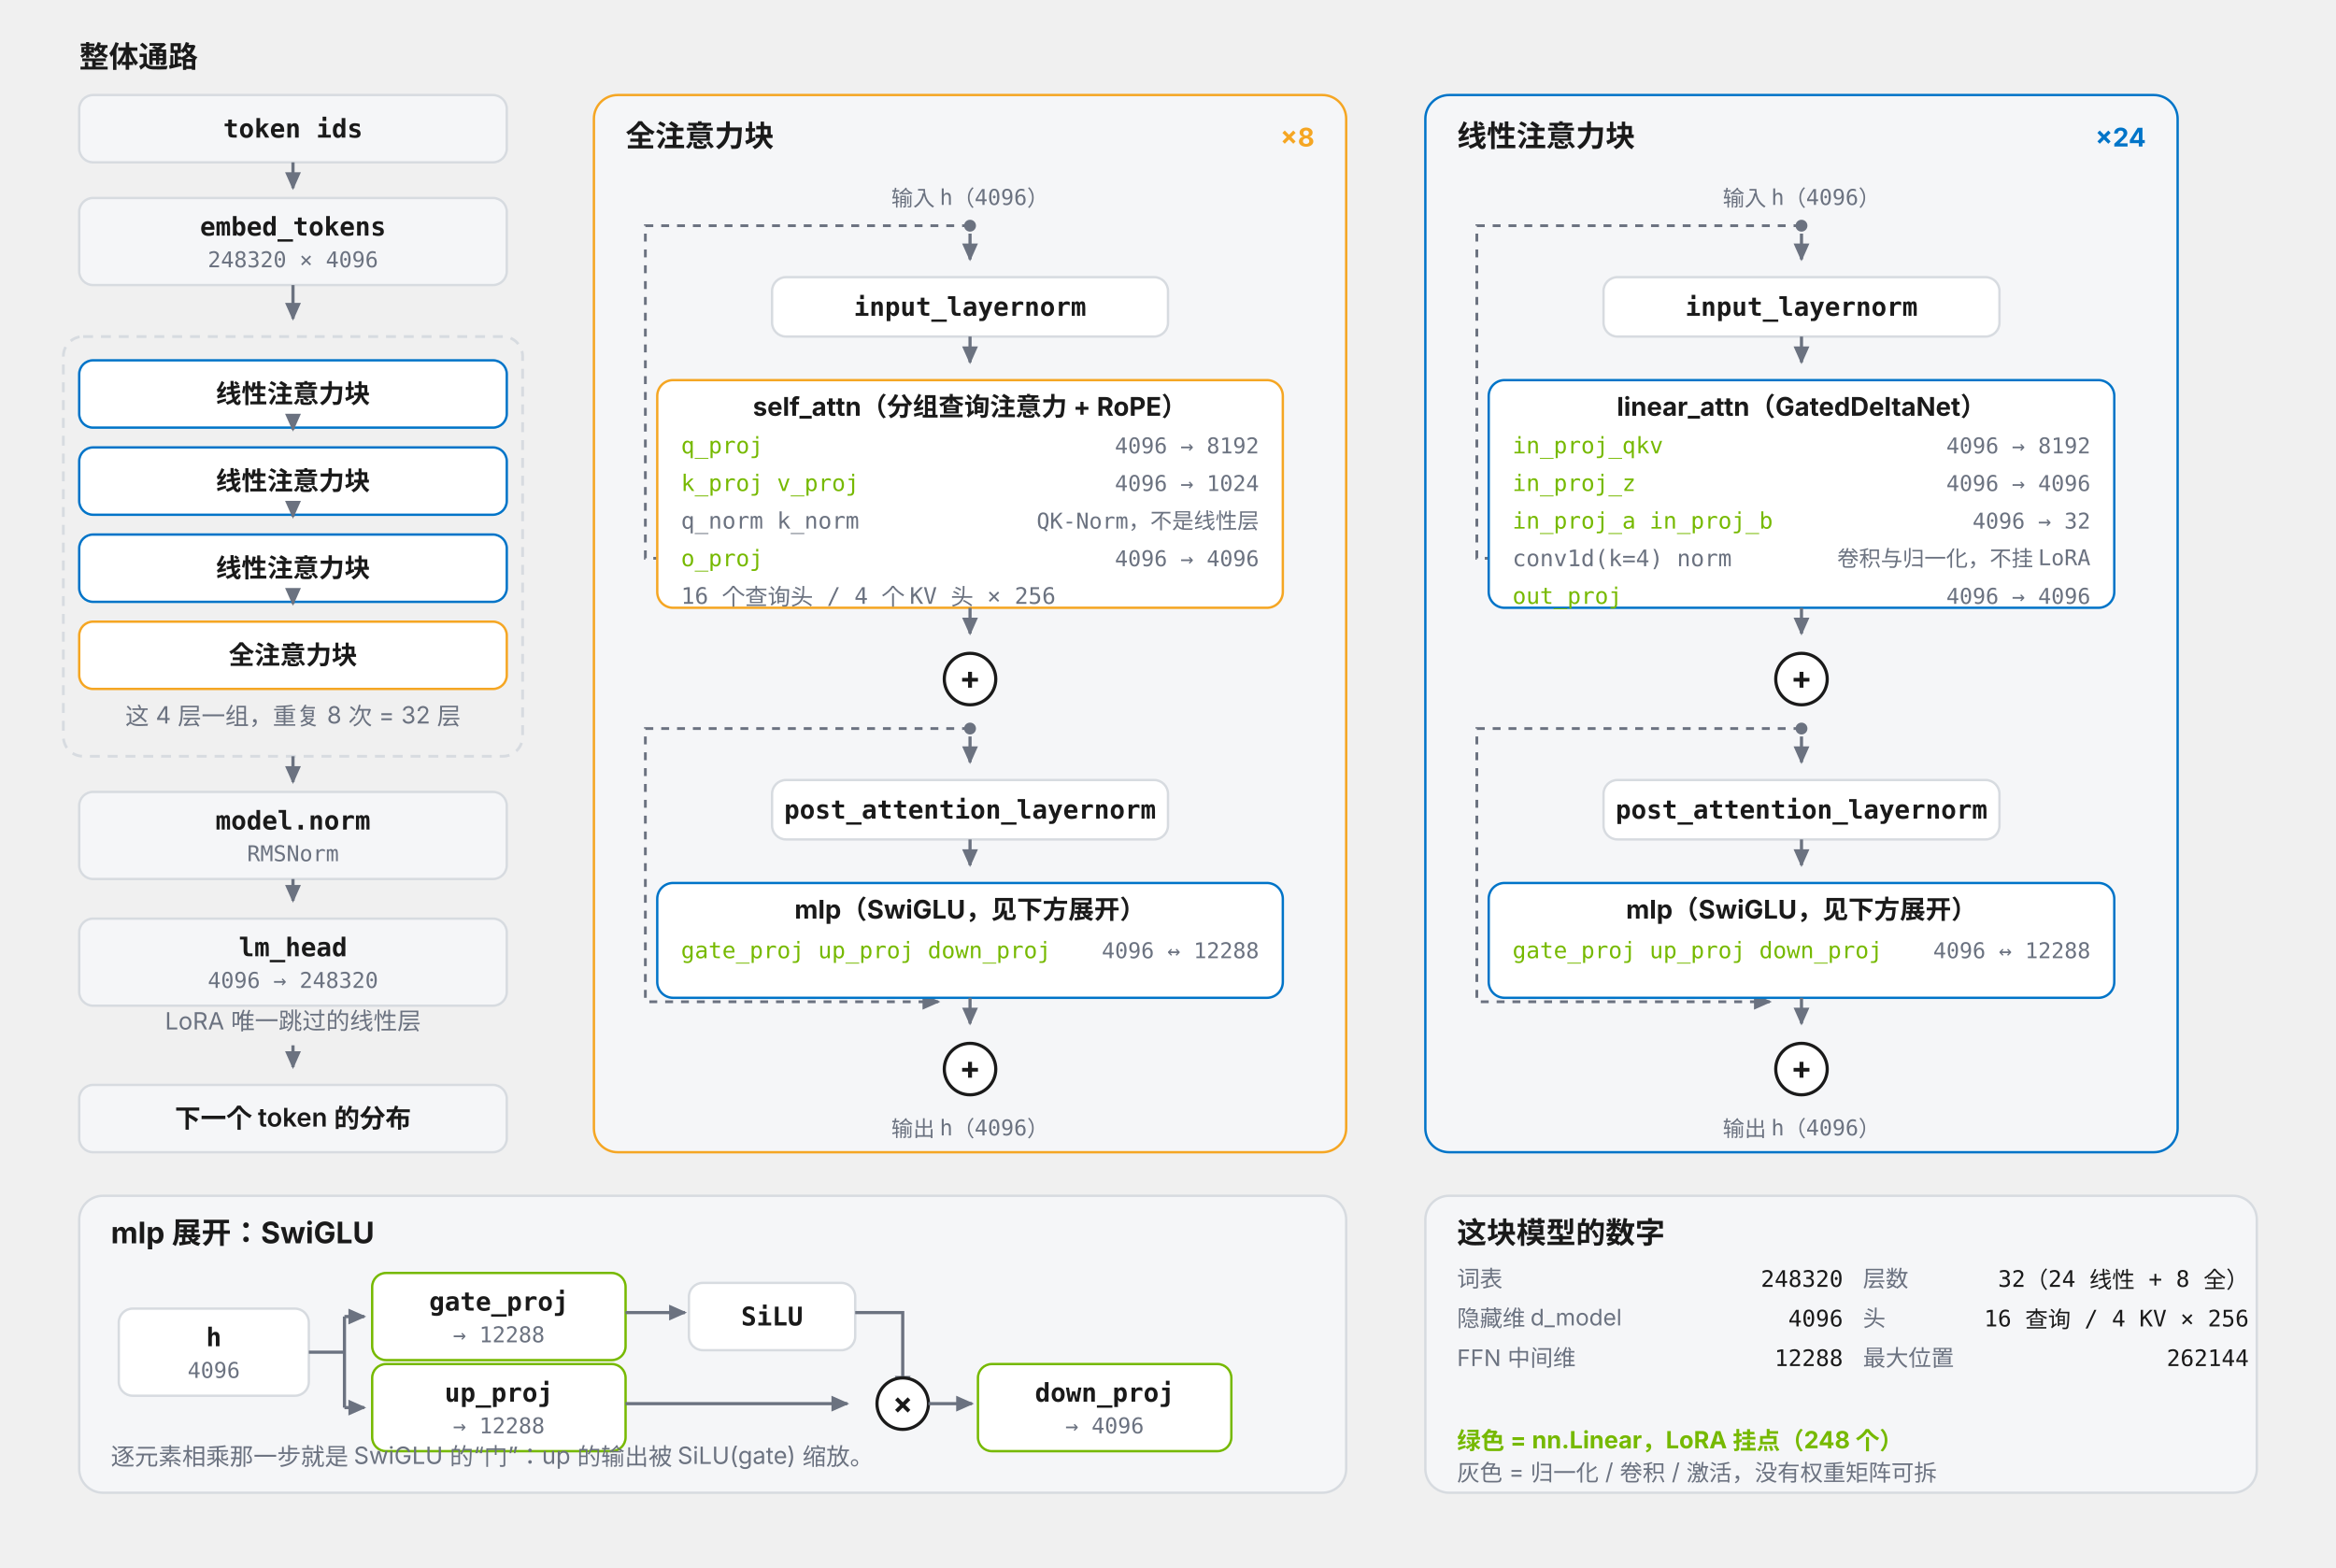
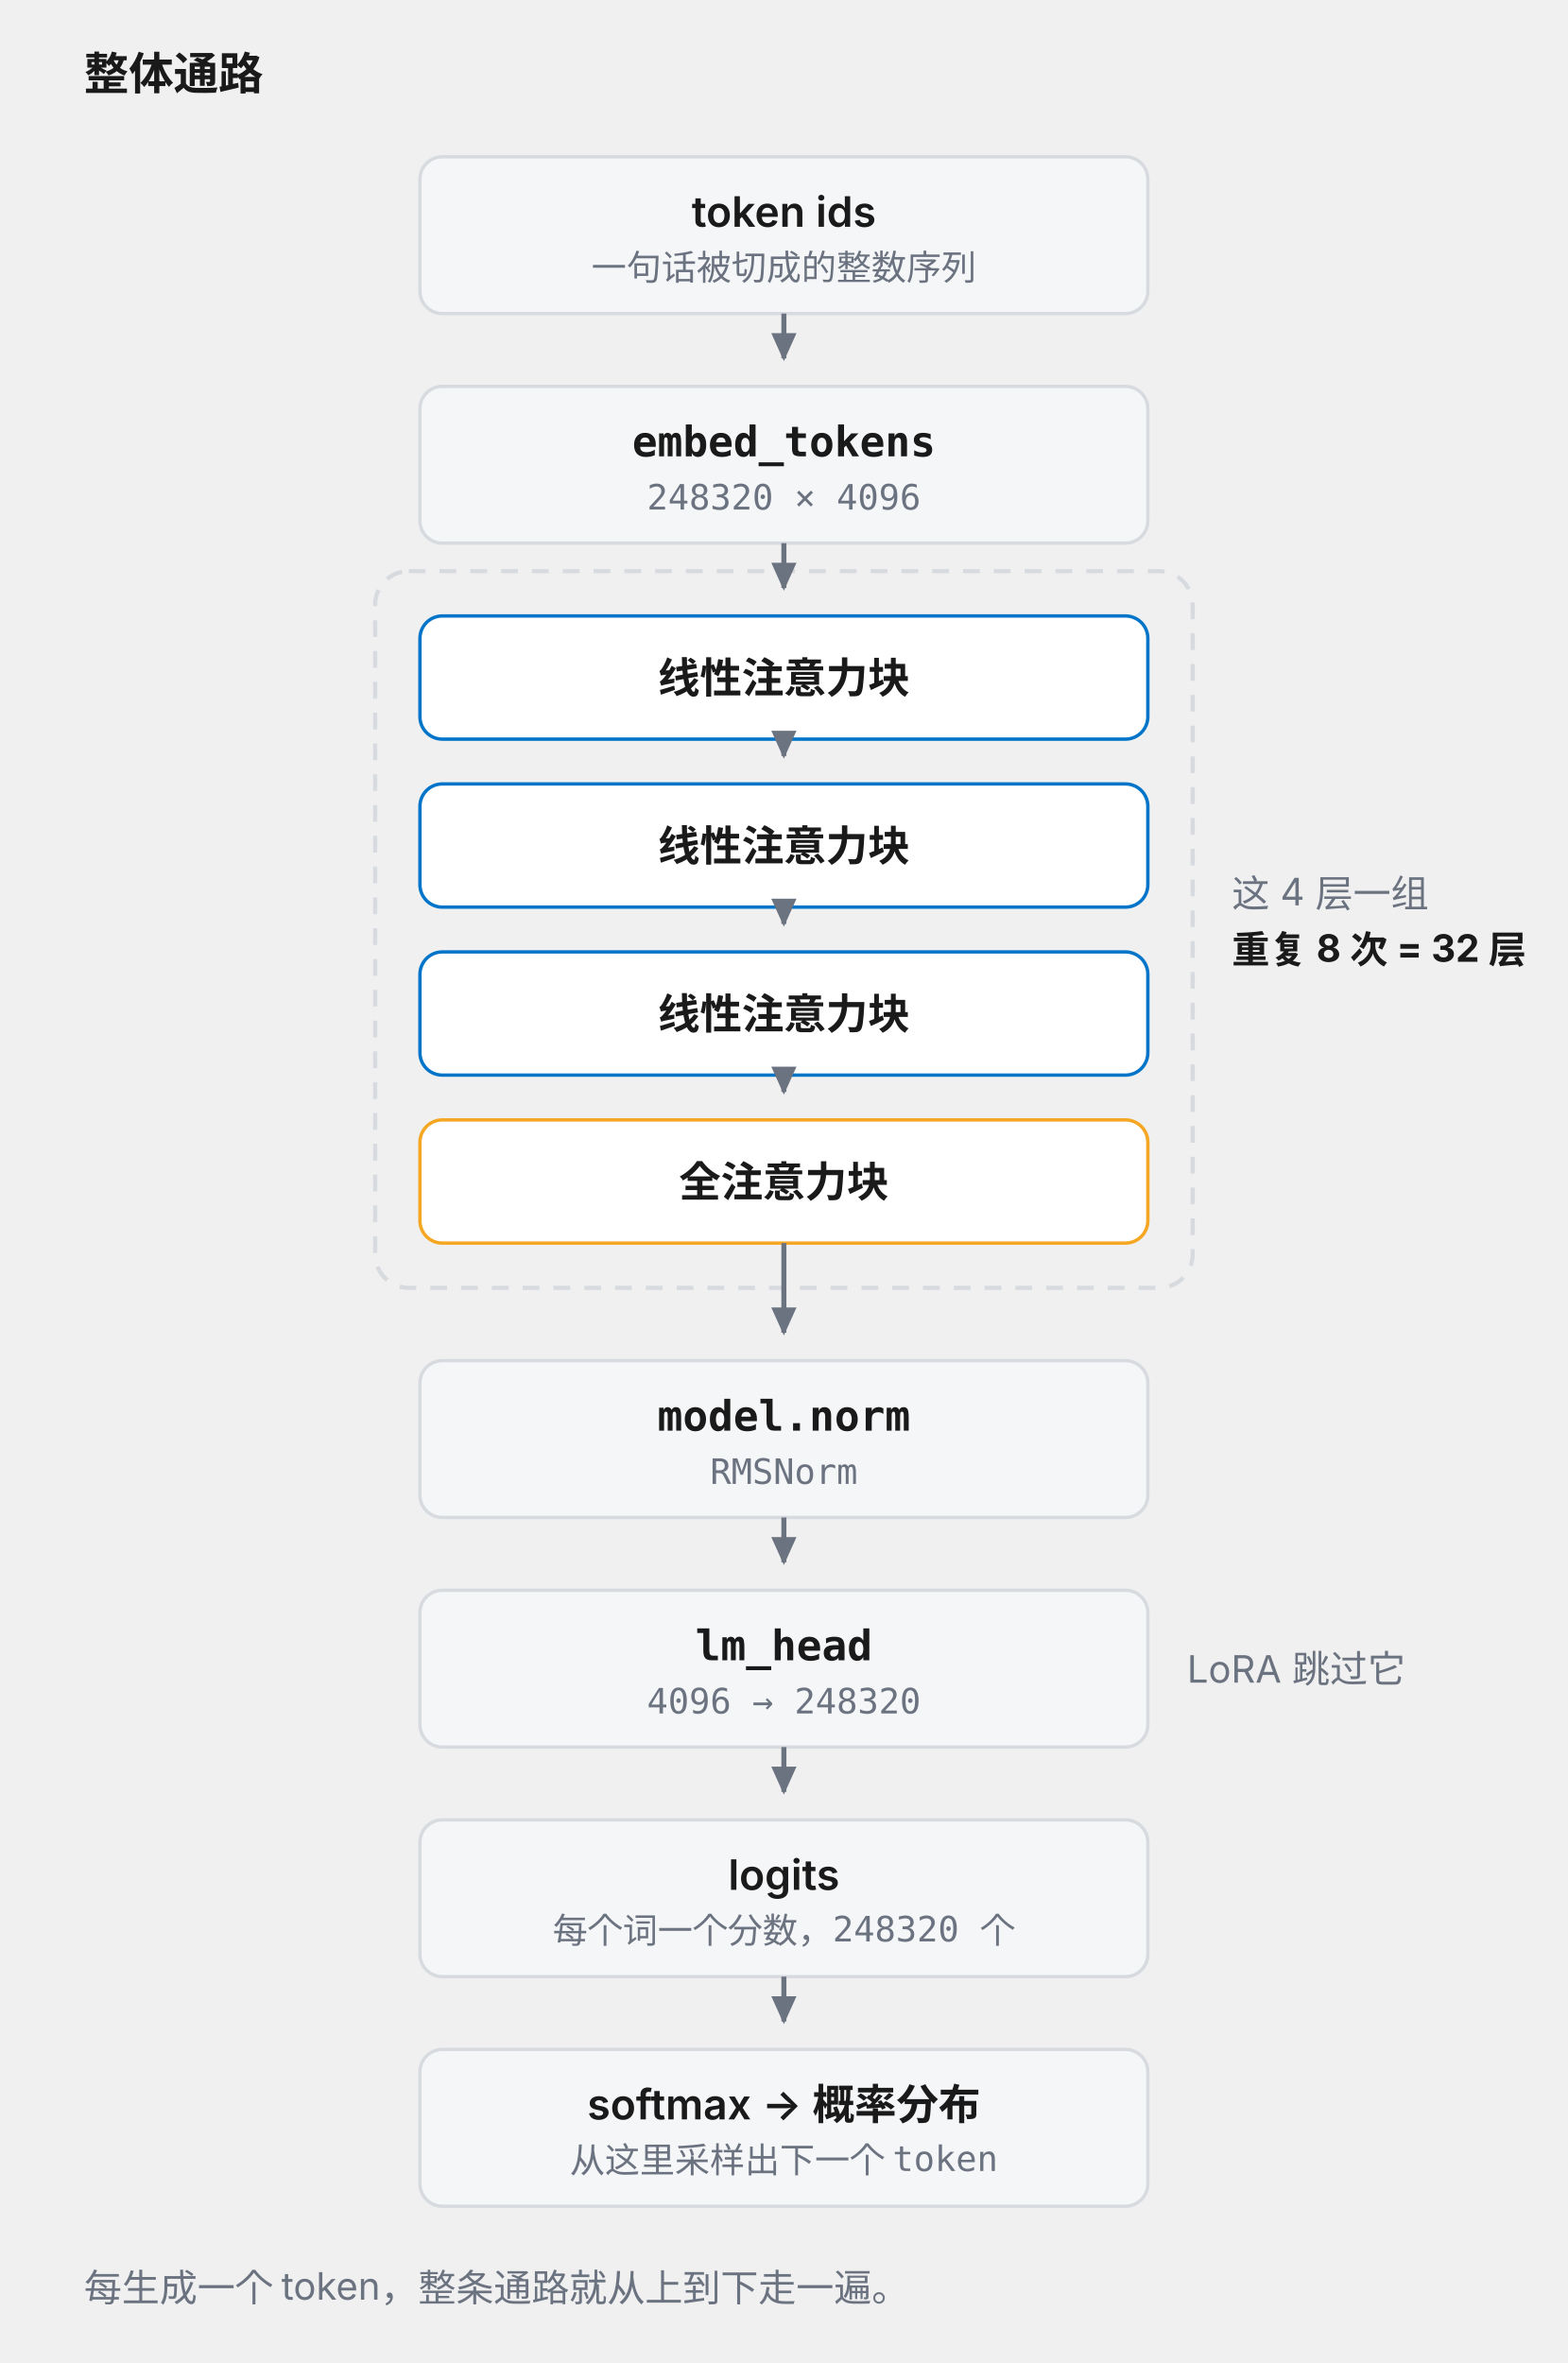
- <svg xmlns="http://www.w3.org/2000/svg" viewBox="0 0 1180 792" width="1180" height="792" role="img" aria-label="Qwen3.5-9B 的通路：embedding、32 个 decoder 块（24 个线性注意力 + 8 个全注意力）、RMSNorm 与 lm_head；每块内部是两段残差，LoRA 挂在其中的线性层上">
+ <svg xmlns="http://www.w3.org/2000/svg" viewBox="0 0 560 844" width="560" height="844" role="img" aria-label="Qwen3.5-9B 的主干：token ids 经 embedding、32 个 decoder 块、RMSNorm、lm_head，得到 logits 再 softmax 成下一个 token 的概率分布">
  <style>.m{font-family:"JetBrains Mono","SF Mono",Menlo,Consolas,monospace}.s{font-family:-apple-system,BlinkMacSystemFont,"Segoe UI","PingFang SC","Noto Sans SC",sans-serif}</style>
  <defs>
-     <marker id="qa" markerUnits="userSpaceOnUse" markerWidth="10" markerHeight="10" refX="8" refY="5" orient="auto">
-       <path d="M0 1 9 5 0 9z" fill="#6B7280" />
+     <marker id="qa" markerUnits="userSpaceOnUse" markerWidth="11" markerHeight="11" refX="9" refY="5.5" orient="auto">
+       <path d="M0 1 10 5.5 0 10z" fill="#6B7280" />
    </marker>
  </defs>
-   <text x="40" y="34" class="s" font-size="15" fill="#1A1A1A" text-anchor="start" font-weight="700">整体通路</text>
-   <rect x="40" y="48" width="216" height="34" rx="7" fill="#F5F6F8" stroke="#D7DBE0" stroke-width="1.2" />
-   <text x="148.0" y="69.5" class="m" font-size="13" fill="#1A1A1A" text-anchor="middle" font-weight="600">token ids</text>
-   <path d="M148.0 82V95" stroke="#6B7280" stroke-width="1.6" marker-end="url(#qa)" />
-   <rect x="40" y="100" width="216" height="44" rx="7" fill="#F5F6F8" stroke="#D7DBE0" stroke-width="1.2" />
-   <text x="148.0" y="119" class="m" font-size="13" fill="#1A1A1A" text-anchor="middle" font-weight="600">embed_tokens</text>
-   <text x="148.0" y="135" class="m" font-size="11" fill="#6B7280" text-anchor="middle" font-weight="400">248320 × 4096</text>
-   <path d="M148.0 144V161" stroke="#6B7280" stroke-width="1.6" marker-end="url(#qa)" />
-   <rect x="32" y="170" width="232" height="212" rx="10" fill="none" stroke="#D7DBE0" stroke-width="1.4" stroke-dasharray="5 4" />
-   <rect x="40" y="182" width="216" height="34" rx="7" fill="#FFFFFF" stroke="#0074C8" stroke-width="1.2" />
-   <text x="148.0" y="203.5" class="s" font-size="13" fill="#1A1A1A" text-anchor="middle" font-weight="600">线性注意力块</text>
-   <path d="M148.0 216V217" stroke="#6B7280" stroke-width="1.6" marker-end="url(#qa)" />
-   <rect x="40" y="226" width="216" height="34" rx="7" fill="#FFFFFF" stroke="#0074C8" stroke-width="1.2" />
-   <text x="148.0" y="247.5" class="s" font-size="13" fill="#1A1A1A" text-anchor="middle" font-weight="600">线性注意力块</text>
-   <path d="M148.0 260V261" stroke="#6B7280" stroke-width="1.6" marker-end="url(#qa)" />
-   <rect x="40" y="270" width="216" height="34" rx="7" fill="#FFFFFF" stroke="#0074C8" stroke-width="1.2" />
-   <text x="148.0" y="291.5" class="s" font-size="13" fill="#1A1A1A" text-anchor="middle" font-weight="600">线性注意力块</text>
-   <path d="M148.0 304V305" stroke="#6B7280" stroke-width="1.6" marker-end="url(#qa)" />
-   <rect x="40" y="314" width="216" height="34" rx="7" fill="#FFFFFF" stroke="#F5A623" stroke-width="1.2" />
-   <text x="148.0" y="335.5" class="s" font-size="13" fill="#1A1A1A" text-anchor="middle" font-weight="600">全注意力块</text>
-   <text x="148.0" y="366" class="s" font-size="12" fill="#6B7280" text-anchor="middle" font-weight="400">这 4 层一组，重复 8 次 = 32 层</text>
-   <path d="M148.0 382V395" stroke="#6B7280" stroke-width="1.6" marker-end="url(#qa)" />
-   <rect x="40" y="400" width="216" height="44" rx="7" fill="#F5F6F8" stroke="#D7DBE0" stroke-width="1.2" />
-   <text x="148.0" y="419" class="m" font-size="13" fill="#1A1A1A" text-anchor="middle" font-weight="600">model.norm</text>
-   <text x="148.0" y="435" class="m" font-size="11" fill="#6B7280" text-anchor="middle" font-weight="400">RMSNorm</text>
-   <path d="M148.0 444V455" stroke="#6B7280" stroke-width="1.6" marker-end="url(#qa)" />
-   <rect x="40" y="464" width="216" height="44" rx="7" fill="#F5F6F8" stroke="#D7DBE0" stroke-width="1.2" />
-   <text x="148.0" y="483" class="m" font-size="13" fill="#1A1A1A" text-anchor="middle" font-weight="600">lm_head</text>
-   <text x="148.0" y="499" class="m" font-size="11" fill="#6B7280" text-anchor="middle" font-weight="400">4096 → 248320</text>
-   <text x="148.0" y="520" class="s" font-size="12" fill="#6B7280" text-anchor="middle" font-weight="400">LoRA 唯一跳过的线性层</text>
-   <path d="M148.0 528V539" stroke="#6B7280" stroke-width="1.6" marker-end="url(#qa)" />
-   <rect x="40" y="548" width="216" height="34" rx="7" fill="#F5F6F8" stroke="#D7DBE0" stroke-width="1.2" />
-   <text x="148.0" y="569.5" class="s" font-size="13" fill="#1A1A1A" text-anchor="middle" font-weight="600">下一个 token 的分布</text>
-   <rect x="300" y="48" width="380" height="534" rx="12" fill="#F5F6F8" stroke="#F5A623" stroke-width="1.2" />
-   <text x="316" y="74" class="s" font-size="15" fill="#1A1A1A" text-anchor="start" font-weight="700">全注意力块</text>
-   <text x="664" y="74" class="s" font-size="13" fill="#F5A623" text-anchor="end" font-weight="700">×8</text>
-   <text x="490.0" y="104" class="m" font-size="11" fill="#6B7280" text-anchor="middle" font-weight="400">输入 h（4096）</text>
-   <circle cx="490.0" cy="114" r="3" fill="#6B7280" />
-   <path d="M490.0 114H326V282H474.0" fill="none" stroke="#6B7280" stroke-width="1.4" stroke-dasharray="4 4" marker-end="url(#qa)" />
-   <path d="M490.0 118V131" stroke="#6B7280" stroke-width="1.6" marker-end="url(#qa)" />
-   <rect x="390.0" y="140" width="200" height="30" rx="7" fill="#FFFFFF" stroke="#D7DBE0" stroke-width="1.2" />
-   <text x="490.0" y="159.5" class="m" font-size="13" fill="#1A1A1A" text-anchor="middle" font-weight="600">input_layernorm</text>
-   <path d="M490.0 170V183" stroke="#6B7280" stroke-width="1.6" marker-end="url(#qa)" />
-   <rect x="332.0" y="192" width="316" height="115" rx="8" fill="#FFFFFF" stroke="#F5A623" stroke-width="1.2" />
-   <text x="490.0" y="210" class="s" font-size="13" fill="#1A1A1A" text-anchor="middle" font-weight="700">self_attn（分组查询注意力 + RoPE）</text>
-   <text x="344.0" y="229" class="m" font-size="11.5" fill="#76B900" text-anchor="start" font-weight="400">q_proj</text>
-   <text x="636.0" y="229" class="m" font-size="11" fill="#6B7280" text-anchor="end" font-weight="400">4096 → 8192</text>
-   <text x="344.0" y="248" class="m" font-size="11.5" fill="#76B900" text-anchor="start" font-weight="400">k_proj    v_proj</text>
-   <text x="636.0" y="248" class="m" font-size="11" fill="#6B7280" text-anchor="end" font-weight="400">4096 → 1024</text>
-   <text x="344.0" y="267" class="m" font-size="11.5" fill="#6B7280" text-anchor="start" font-weight="400">q_norm  k_norm</text>
-   <text x="636.0" y="267" class="m" font-size="11" fill="#6B7280" text-anchor="end" font-weight="400">QK-Norm，不是线性层</text>
-   <text x="344.0" y="286" class="m" font-size="11.5" fill="#76B900" text-anchor="start" font-weight="400">o_proj</text>
-   <text x="636.0" y="286" class="m" font-size="11" fill="#6B7280" text-anchor="end" font-weight="400">4096 → 4096</text>
-   <text x="344.0" y="305" class="m" font-size="11.5" fill="#6B7280" text-anchor="start" font-weight="400">16 个查询头 / 4 个 KV 头 × 256</text>
-   <text x="636.0" y="305" class="m" font-size="11" fill="#6B7280" text-anchor="end" font-weight="400" />
-   <path d="M490.0 307V320" stroke="#6B7280" stroke-width="1.6" marker-end="url(#qa)" />
-   <circle cx="490.0" cy="343" r="13" fill="#FFFFFF" stroke="#1A1A1A" stroke-width="1.6" />
-   <text x="490.0" y="348" class="s" font-size="16" fill="#1A1A1A" text-anchor="middle" font-weight="700">+</text>
-   <circle cx="490.0" cy="368" r="3" fill="#6B7280" />
-   <path d="M490.0 368H326V506H474.0" fill="none" stroke="#6B7280" stroke-width="1.4" stroke-dasharray="4 4" marker-end="url(#qa)" />
-   <path d="M490.0 372V385" stroke="#6B7280" stroke-width="1.6" marker-end="url(#qa)" />
-   <rect x="390.0" y="394" width="200" height="30" rx="7" fill="#FFFFFF" stroke="#D7DBE0" stroke-width="1.2" />
-   <text x="490.0" y="413.5" class="m" font-size="13" fill="#1A1A1A" text-anchor="middle" font-weight="600">post_attention_layernorm</text>
-   <path d="M490.0 424V437" stroke="#6B7280" stroke-width="1.6" marker-end="url(#qa)" />
-   <rect x="332.0" y="446" width="316" height="58" rx="8" fill="#FFFFFF" stroke="#0074C8" stroke-width="1.2" />
-   <text x="490.0" y="464" class="s" font-size="13" fill="#1A1A1A" text-anchor="middle" font-weight="700">mlp（SwiGLU，见下方展开）</text>
-   <text x="344.0" y="484" class="m" font-size="11.5" fill="#76B900" text-anchor="start" font-weight="400">gate_proj  up_proj  down_proj</text>
-   <text x="636.0" y="484" class="m" font-size="11" fill="#6B7280" text-anchor="end" font-weight="400">4096 ↔ 12288</text>
-   <path d="M490.0 504V517" stroke="#6B7280" stroke-width="1.6" marker-end="url(#qa)" />
-   <circle cx="490.0" cy="540" r="13" fill="#FFFFFF" stroke="#1A1A1A" stroke-width="1.6" />
-   <text x="490.0" y="545" class="s" font-size="16" fill="#1A1A1A" text-anchor="middle" font-weight="700">+</text>
-   <text x="490.0" y="574" class="m" font-size="11" fill="#6B7280" text-anchor="middle" font-weight="400">输出 h（4096）</text>
-   <rect x="720" y="48" width="380" height="534" rx="12" fill="#F5F6F8" stroke="#0074C8" stroke-width="1.2" />
-   <text x="736" y="74" class="s" font-size="15" fill="#1A1A1A" text-anchor="start" font-weight="700">线性注意力块</text>
-   <text x="1084" y="74" class="s" font-size="13" fill="#0074C8" text-anchor="end" font-weight="700">×24</text>
-   <text x="910.0" y="104" class="m" font-size="11" fill="#6B7280" text-anchor="middle" font-weight="400">输入 h（4096）</text>
-   <circle cx="910.0" cy="114" r="3" fill="#6B7280" />
-   <path d="M910.0 114H746V282H894.0" fill="none" stroke="#6B7280" stroke-width="1.4" stroke-dasharray="4 4" marker-end="url(#qa)" />
-   <path d="M910.0 118V131" stroke="#6B7280" stroke-width="1.6" marker-end="url(#qa)" />
-   <rect x="810.0" y="140" width="200" height="30" rx="7" fill="#FFFFFF" stroke="#D7DBE0" stroke-width="1.2" />
-   <text x="910.0" y="159.5" class="m" font-size="13" fill="#1A1A1A" text-anchor="middle" font-weight="600">input_layernorm</text>
-   <path d="M910.0 170V183" stroke="#6B7280" stroke-width="1.6" marker-end="url(#qa)" />
-   <rect x="752.0" y="192" width="316" height="115" rx="8" fill="#FFFFFF" stroke="#0074C8" stroke-width="1.2" />
-   <text x="910.0" y="210" class="s" font-size="13" fill="#1A1A1A" text-anchor="middle" font-weight="700">linear_attn（GatedDeltaNet）</text>
-   <text x="764.0" y="229" class="m" font-size="11.5" fill="#76B900" text-anchor="start" font-weight="400">in_proj_qkv</text>
-   <text x="1056.0" y="229" class="m" font-size="11" fill="#6B7280" text-anchor="end" font-weight="400">4096 → 8192</text>
-   <text x="764.0" y="248" class="m" font-size="11.5" fill="#76B900" text-anchor="start" font-weight="400">in_proj_z</text>
-   <text x="1056.0" y="248" class="m" font-size="11" fill="#6B7280" text-anchor="end" font-weight="400">4096 → 4096</text>
-   <text x="764.0" y="267" class="m" font-size="11.5" fill="#76B900" text-anchor="start" font-weight="400">in_proj_a   in_proj_b</text>
-   <text x="1056.0" y="267" class="m" font-size="11" fill="#6B7280" text-anchor="end" font-weight="400">4096 → 32</text>
-   <text x="764.0" y="286" class="m" font-size="11.5" fill="#6B7280" text-anchor="start" font-weight="400">conv1d(k=4)  norm</text>
-   <text x="1056.0" y="286" class="m" font-size="11" fill="#6B7280" text-anchor="end" font-weight="400">卷积与归一化，不挂 LoRA</text>
-   <text x="764.0" y="305" class="m" font-size="11.5" fill="#76B900" text-anchor="start" font-weight="400">out_proj</text>
-   <text x="1056.0" y="305" class="m" font-size="11" fill="#6B7280" text-anchor="end" font-weight="400">4096 → 4096</text>
-   <path d="M910.0 307V320" stroke="#6B7280" stroke-width="1.6" marker-end="url(#qa)" />
-   <circle cx="910.0" cy="343" r="13" fill="#FFFFFF" stroke="#1A1A1A" stroke-width="1.6" />
-   <text x="910.0" y="348" class="s" font-size="16" fill="#1A1A1A" text-anchor="middle" font-weight="700">+</text>
-   <circle cx="910.0" cy="368" r="3" fill="#6B7280" />
-   <path d="M910.0 368H746V506H894.0" fill="none" stroke="#6B7280" stroke-width="1.4" stroke-dasharray="4 4" marker-end="url(#qa)" />
-   <path d="M910.0 372V385" stroke="#6B7280" stroke-width="1.6" marker-end="url(#qa)" />
-   <rect x="810.0" y="394" width="200" height="30" rx="7" fill="#FFFFFF" stroke="#D7DBE0" stroke-width="1.2" />
-   <text x="910.0" y="413.5" class="m" font-size="13" fill="#1A1A1A" text-anchor="middle" font-weight="600">post_attention_layernorm</text>
-   <path d="M910.0 424V437" stroke="#6B7280" stroke-width="1.6" marker-end="url(#qa)" />
-   <rect x="752.0" y="446" width="316" height="58" rx="8" fill="#FFFFFF" stroke="#0074C8" stroke-width="1.2" />
-   <text x="910.0" y="464" class="s" font-size="13" fill="#1A1A1A" text-anchor="middle" font-weight="700">mlp（SwiGLU，见下方展开）</text>
-   <text x="764.0" y="484" class="m" font-size="11.5" fill="#76B900" text-anchor="start" font-weight="400">gate_proj  up_proj  down_proj</text>
-   <text x="1056.0" y="484" class="m" font-size="11" fill="#6B7280" text-anchor="end" font-weight="400">4096 ↔ 12288</text>
-   <path d="M910.0 504V517" stroke="#6B7280" stroke-width="1.6" marker-end="url(#qa)" />
-   <circle cx="910.0" cy="540" r="13" fill="#FFFFFF" stroke="#1A1A1A" stroke-width="1.6" />
-   <text x="910.0" y="545" class="s" font-size="16" fill="#1A1A1A" text-anchor="middle" font-weight="700">+</text>
-   <text x="910.0" y="574" class="m" font-size="11" fill="#6B7280" text-anchor="middle" font-weight="400">输出 h（4096）</text>
-   <rect x="40" y="604" width="640" height="150" rx="12" fill="#F5F6F8" stroke="#D7DBE0" stroke-width="1.2" />
-   <text x="56" y="628" class="s" font-size="15" fill="#1A1A1A" text-anchor="start" font-weight="700">mlp 展开：SwiGLU</text>
-   <rect x="60" y="661" width="96" height="44" rx="7" fill="#FFFFFF" stroke="#D7DBE0" stroke-width="1.2" />
-   <text x="108.0" y="680" class="m" font-size="13" fill="#1A1A1A" text-anchor="middle" font-weight="600">h</text>
-   <text x="108.0" y="696" class="m" font-size="11" fill="#6B7280" text-anchor="middle" font-weight="400">4096</text>
-   <path d="M156 683h18" stroke="#6B7280" stroke-width="1.6" />
-   <path d="M174 665V711" stroke="#6B7280" stroke-width="1.6" />
-   <path d="M174 665h10" stroke="#6B7280" stroke-width="1.6" marker-end="url(#qa)" />
-   <path d="M174 711h10" stroke="#6B7280" stroke-width="1.6" marker-end="url(#qa)" />
-   <rect x="188" y="643" width="128" height="44" rx="7" fill="#FFFFFF" stroke="#76B900" stroke-width="1.2" />
-   <text x="252.0" y="662" class="m" font-size="13" fill="#1A1A1A" text-anchor="middle" font-weight="600">gate_proj</text>
-   <text x="252.0" y="678" class="m" font-size="11" fill="#6B7280" text-anchor="middle" font-weight="400">→ 12288</text>
-   <rect x="188" y="689" width="128" height="44" rx="7" fill="#FFFFFF" stroke="#76B900" stroke-width="1.2" />
-   <text x="252.0" y="708" class="m" font-size="13" fill="#1A1A1A" text-anchor="middle" font-weight="600">up_proj</text>
-   <text x="252.0" y="724" class="m" font-size="11" fill="#6B7280" text-anchor="middle" font-weight="400">→ 12288</text>
-   <path d="M316 663h30" stroke="#6B7280" stroke-width="1.6" marker-end="url(#qa)" />
-   <rect x="348" y="648" width="84" height="34" rx="7" fill="#FFFFFF" stroke="#D7DBE0" stroke-width="1.2" />
-   <text x="390.0" y="669.5" class="m" font-size="13" fill="#1A1A1A" text-anchor="middle" font-weight="600">SiLU</text>
-   <path d="M316 709h112" stroke="#6B7280" stroke-width="1.6" marker-end="url(#qa)" />
-   <path d="M432 663h24v40" fill="none" stroke="#6B7280" stroke-width="1.6" marker-end="url(#qa)" />
-   <circle cx="456" cy="709" r="13" fill="#FFFFFF" stroke="#1A1A1A" stroke-width="1.6" />
-   <text x="456" y="714" class="s" font-size="15" fill="#1A1A1A" text-anchor="middle" font-weight="700">×</text>
-   <path d="M469 709h22" stroke="#6B7280" stroke-width="1.6" marker-end="url(#qa)" />
-   <rect x="494" y="689" width="128" height="44" rx="7" fill="#FFFFFF" stroke="#76B900" stroke-width="1.2" />
-   <text x="558.0" y="708" class="m" font-size="13" fill="#1A1A1A" text-anchor="middle" font-weight="600">down_proj</text>
-   <text x="558.0" y="724" class="m" font-size="11" fill="#6B7280" text-anchor="middle" font-weight="400">→ 4096</text>
-   <text x="56" y="740" class="s" font-size="12" fill="#6B7280" text-anchor="start" font-weight="400">逐元素相乘那一步就是 SwiGLU 的“门”：up 的输出被 SiLU(gate) 缩放。</text>
-   <rect x="720" y="604" width="420" height="150" rx="12" fill="#F5F6F8" stroke="#D7DBE0" stroke-width="1.2" />
-   <text x="736" y="628" class="s" font-size="15" fill="#1A1A1A" text-anchor="start" font-weight="700">这块模型的数字</text>
-   <text x="736" y="650" class="s" font-size="11.5" fill="#6B7280" text-anchor="start" font-weight="400">词表</text>
-   <text x="931" y="650" class="m" font-size="11.5" fill="#1A1A1A" text-anchor="end" font-weight="400">248320</text>
-   <text x="736" y="670" class="s" font-size="11.5" fill="#6B7280" text-anchor="start" font-weight="400">隐藏维 d_model</text>
-   <text x="931" y="670" class="m" font-size="11.5" fill="#1A1A1A" text-anchor="end" font-weight="400">4096</text>
-   <text x="736" y="690" class="s" font-size="11.5" fill="#6B7280" text-anchor="start" font-weight="400">FFN 中间维</text>
-   <text x="931" y="690" class="m" font-size="11.5" fill="#1A1A1A" text-anchor="end" font-weight="400">12288</text>
-   <text x="941" y="650" class="s" font-size="11.5" fill="#6B7280" text-anchor="start" font-weight="400">层数</text>
-   <text x="1136" y="650" class="m" font-size="11.5" fill="#1A1A1A" text-anchor="end" font-weight="400">32（24 线性 + 8 全）</text>
-   <text x="941" y="670" class="s" font-size="11.5" fill="#6B7280" text-anchor="start" font-weight="400">头</text>
-   <text x="1136" y="670" class="m" font-size="11.5" fill="#1A1A1A" text-anchor="end" font-weight="400">16 查询 / 4 KV × 256</text>
-   <text x="941" y="690" class="s" font-size="11.5" fill="#6B7280" text-anchor="start" font-weight="400">最大位置</text>
-   <text x="1136" y="690" class="m" font-size="11.5" fill="#1A1A1A" text-anchor="end" font-weight="400">262144</text>
-   <text x="736" y="732" class="s" font-size="12" fill="#76B900" text-anchor="start" font-weight="700">绿色 = nn.Linear，LoRA 挂点（248 个）</text>
-   <text x="736" y="748" class="s" font-size="11.5" fill="#6B7280" text-anchor="start" font-weight="400">灰色 = 归一化 / 卷积 / 激活，没有权重矩阵可拆</text>
+   <text x="30" y="32" class="s" font-size="16" fill="#1A1A1A" text-anchor="start" font-weight="700">整体通路</text>
+   <rect x="150" y="56" width="260" height="56" rx="8" fill="#F5F6F8" stroke="#D7DBE0" stroke-width="1.2" />
+   <text x="280.0" y="81" class="s" font-size="15" fill="#1A1A1A" text-anchor="middle" font-weight="600">token ids</text>
+   <text x="280.0" y="100" class="m" font-size="12.5" fill="#6B7280" text-anchor="middle" font-weight="400">一句话被切成的整数序列</text>
+   <rect x="150" y="138" width="260" height="56" rx="8" fill="#F5F6F8" stroke="#D7DBE0" stroke-width="1.2" />
+   <text x="280.0" y="163" class="m" font-size="15" fill="#1A1A1A" text-anchor="middle" font-weight="600">embed_tokens</text>
+   <text x="280.0" y="182" class="m" font-size="12.5" fill="#6B7280" text-anchor="middle" font-weight="400">248320 × 4096</text>
+   <path d="M280.0 112V128" stroke="#6B7280" stroke-width="1.8" marker-end="url(#qa)" />
+   <rect x="134" y="204" width="292" height="256" rx="12" fill="none" stroke="#D7DBE0" stroke-width="1.5" stroke-dasharray="6 5" />
+   <rect x="150" y="220" width="260" height="44" rx="8" fill="#FFFFFF" stroke="#0074C8" stroke-width="1.2" />
+   <text x="280.0" y="247.5" class="s" font-size="15" fill="#1A1A1A" text-anchor="middle" font-weight="600">线性注意力块</text>
+   <rect x="150" y="280" width="260" height="44" rx="8" fill="#FFFFFF" stroke="#0074C8" stroke-width="1.2" />
+   <text x="280.0" y="307.5" class="s" font-size="15" fill="#1A1A1A" text-anchor="middle" font-weight="600">线性注意力块</text>
+   <path d="M280.0 264V270" stroke="#6B7280" stroke-width="1.8" marker-end="url(#qa)" />
+   <rect x="150" y="340" width="260" height="44" rx="8" fill="#FFFFFF" stroke="#0074C8" stroke-width="1.2" />
+   <text x="280.0" y="367.5" class="s" font-size="15" fill="#1A1A1A" text-anchor="middle" font-weight="600">线性注意力块</text>
+   <path d="M280.0 324V330" stroke="#6B7280" stroke-width="1.8" marker-end="url(#qa)" />
+   <rect x="150" y="400" width="260" height="44" rx="8" fill="#FFFFFF" stroke="#F5A623" stroke-width="1.2" />
+   <text x="280.0" y="427.5" class="s" font-size="15" fill="#1A1A1A" text-anchor="middle" font-weight="600">全注意力块</text>
+   <path d="M280.0 384V390" stroke="#6B7280" stroke-width="1.8" marker-end="url(#qa)" />
+   <path d="M280.0 194V210" stroke="#6B7280" stroke-width="1.8" marker-end="url(#qa)" />
+   <text x="440" y="324.0" class="s" font-size="13.5" fill="#6B7280" text-anchor="start" font-weight="400">这 4 层一组</text>
+   <text x="440" y="344.0" class="s" font-size="13.5" fill="#1A1A1A" text-anchor="start" font-weight="700">重复 8 次 = 32 层</text>
+   <rect x="150" y="486" width="260" height="56" rx="8" fill="#F5F6F8" stroke="#D7DBE0" stroke-width="1.2" />
+   <text x="280.0" y="511" class="m" font-size="15" fill="#1A1A1A" text-anchor="middle" font-weight="600">model.norm</text>
+   <text x="280.0" y="530" class="m" font-size="12.5" fill="#6B7280" text-anchor="middle" font-weight="400">RMSNorm</text>
+   <path d="M280.0 444V476" stroke="#6B7280" stroke-width="1.8" marker-end="url(#qa)" />
+   <rect x="150" y="568" width="260" height="56" rx="8" fill="#F5F6F8" stroke="#D7DBE0" stroke-width="1.2" />
+   <text x="280.0" y="593" class="m" font-size="15" fill="#1A1A1A" text-anchor="middle" font-weight="600">lm_head</text>
+   <text x="280.0" y="612" class="m" font-size="12.5" fill="#6B7280" text-anchor="middle" font-weight="400">4096 → 248320</text>
+   <path d="M280.0 542V558" stroke="#6B7280" stroke-width="1.8" marker-end="url(#qa)" />
+   <text x="424" y="601.0" class="s" font-size="13.5" fill="#6B7280" text-anchor="start" font-weight="400">LoRA 跳过它</text>
+   <rect x="150" y="650" width="260" height="56" rx="8" fill="#F5F6F8" stroke="#D7DBE0" stroke-width="1.2" />
+   <text x="280.0" y="675" class="s" font-size="15" fill="#1A1A1A" text-anchor="middle" font-weight="600">logits</text>
+   <text x="280.0" y="694" class="m" font-size="12.5" fill="#6B7280" text-anchor="middle" font-weight="400">每个词一个分数，248320 个</text>
+   <path d="M280.0 624V640" stroke="#6B7280" stroke-width="1.8" marker-end="url(#qa)" />
+   <rect x="150" y="732" width="260" height="56" rx="8" fill="#F5F6F8" stroke="#D7DBE0" stroke-width="1.2" />
+   <text x="280.0" y="757" class="s" font-size="15" fill="#1A1A1A" text-anchor="middle" font-weight="600">softmax → 概率分布</text>
+   <text x="280.0" y="776" class="m" font-size="12.5" fill="#6B7280" text-anchor="middle" font-weight="400">从这里采样出下一个 token</text>
+   <path d="M280.0 706V722" stroke="#6B7280" stroke-width="1.8" marker-end="url(#qa)" />
+   <text x="30" y="822" class="s" font-size="13.5" fill="#6B7280" text-anchor="start" font-weight="400">每生成一个 token，整条通路就从上到下走一遍。</text>
</svg>
